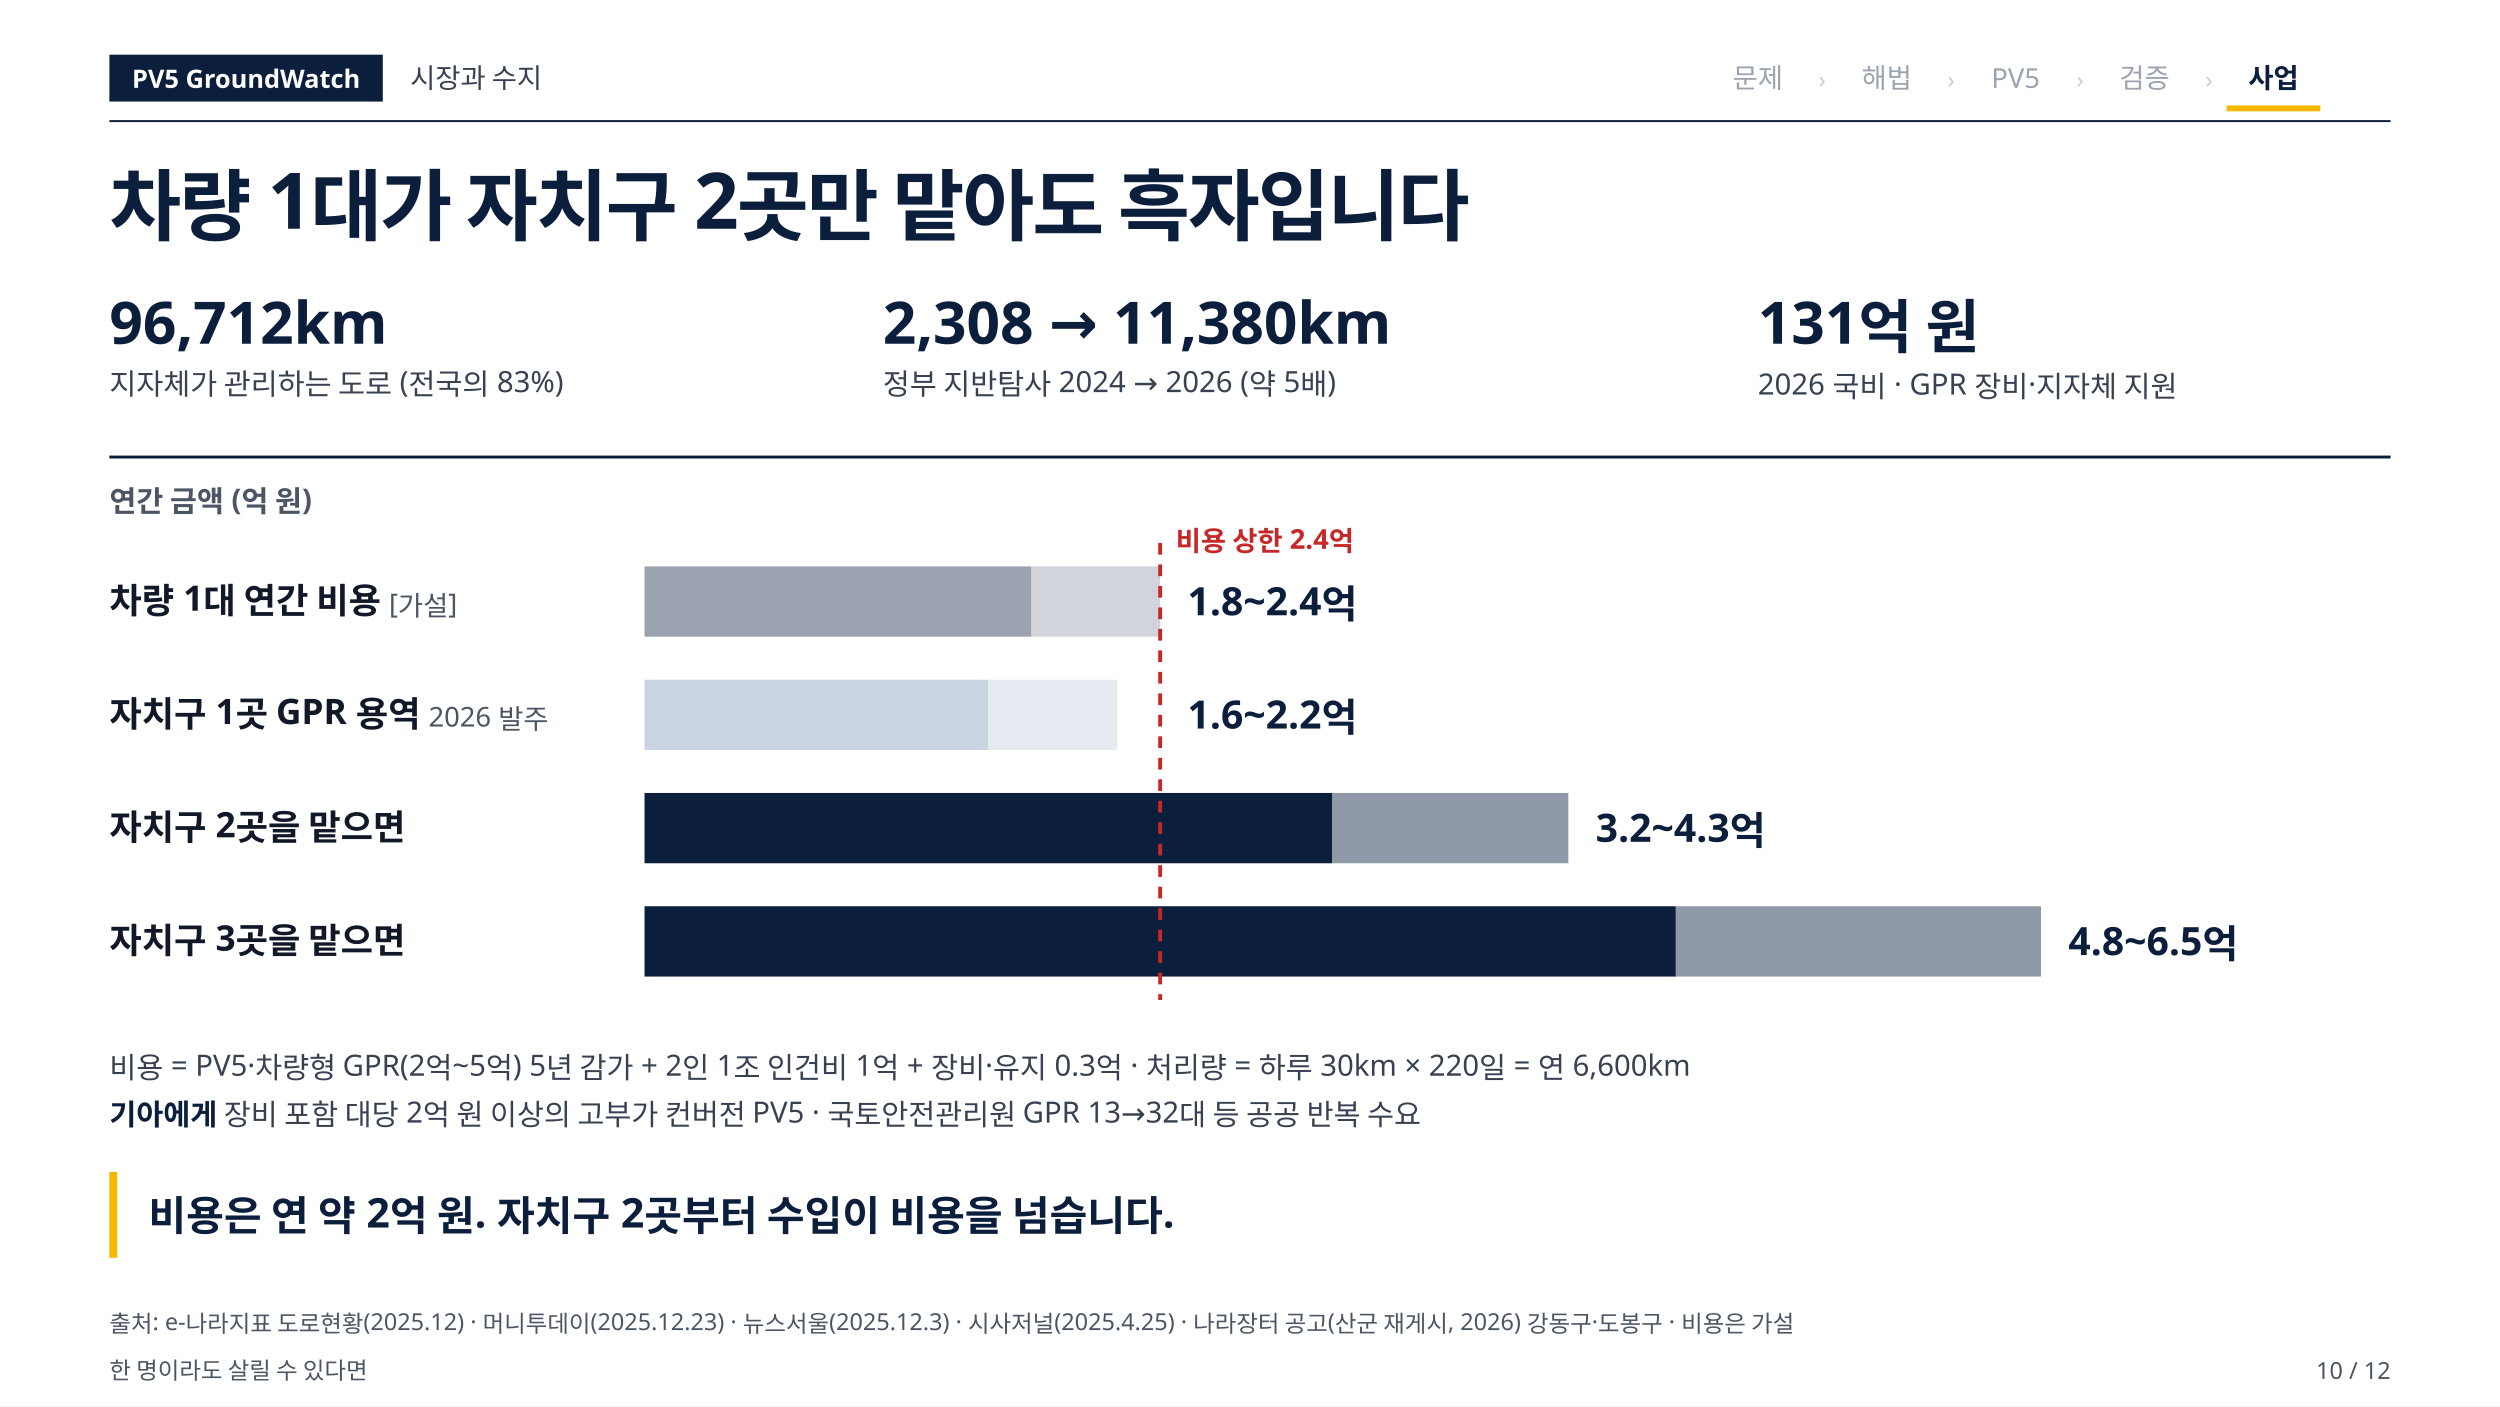
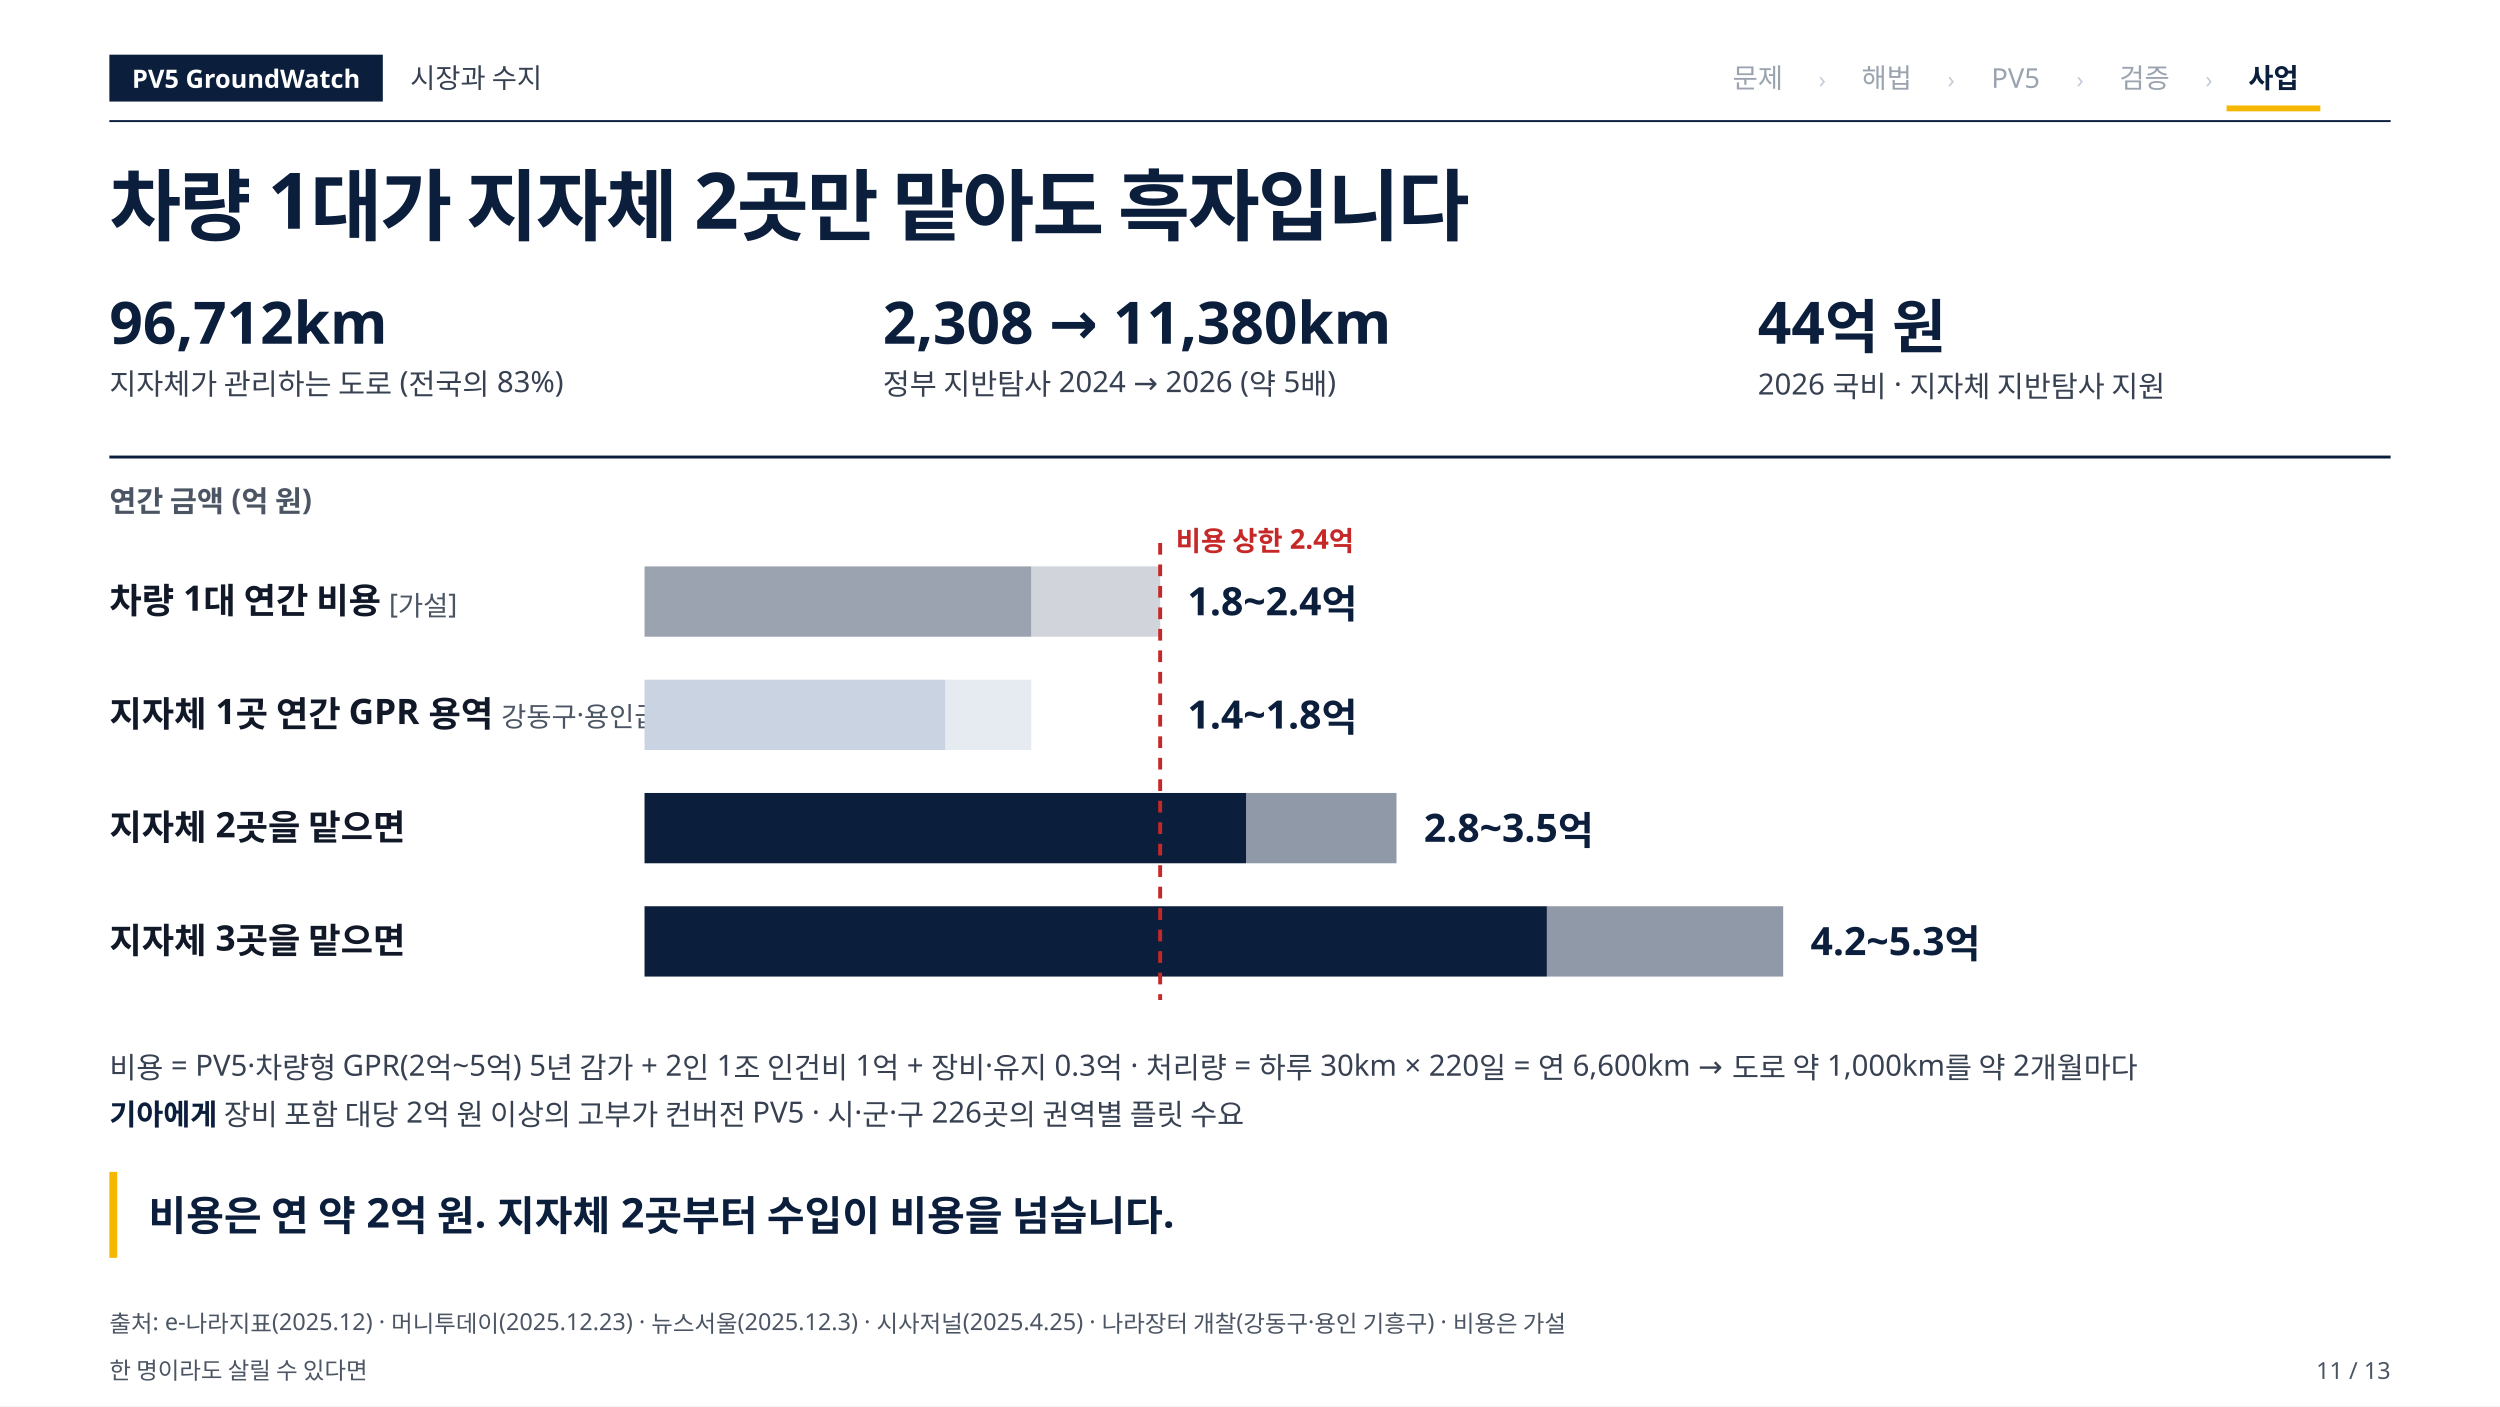
<svg xmlns="http://www.w3.org/2000/svg" viewBox="0 0 1280 720" lang="ko-KR" data-pptx-page-role="content" font-family="Pretendard, 'Malgun Gothic', sans-serif">
  <rect id="bg" x="0" y="0" width="1280" height="720" fill="#FFFFFF" />
  <g id="header" data-pptx-role="header" data-pptx-bounds="56 24 1168 40">
    <rect x="56" y="28" width="140" height="24" fill="#0B1E3C" />
    <text x="126" y="45" font-size="13" font-weight="bold" fill="#FFFFFF" text-anchor="middle">PV5 GroundWatch</text>
    <text x="210" y="45" font-size="14" fill="#374151">시장과 수지</text>
    <text x="900" y="45" font-size="14" font-weight="normal" fill="#9AA3AF" text-anchor="middle">문제</text>
    <text x="933" y="45" font-size="12" fill="#C3CCD9" text-anchor="middle">›</text>
    <text x="966" y="45" font-size="14" font-weight="normal" fill="#9AA3AF" text-anchor="middle">해법</text>
    <text x="999" y="45" font-size="12" fill="#C3CCD9" text-anchor="middle">›</text>
    <text x="1032" y="45" font-size="14" font-weight="normal" fill="#9AA3AF" text-anchor="middle">PV5</text>
    <text x="1065" y="45" font-size="12" fill="#C3CCD9" text-anchor="middle">›</text>
    <text x="1098" y="45" font-size="14" font-weight="normal" fill="#9AA3AF" text-anchor="middle">검증</text>
    <text x="1131" y="45" font-size="12" fill="#C3CCD9" text-anchor="middle">›</text>
    <text x="1164" y="45" font-size="14" font-weight="bold" fill="#0B1E3C" text-anchor="middle">사업</text>
    <rect x="1140" y="54" width="48" height="3" fill="#F5B700" />
    <line x1="56" y1="62" x2="1224" y2="62" stroke="#0B1E3C" stroke-width="1" />
  </g>
  <g id="title" data-pptx-bounds="56 80 1168 56" letter-spacing="-1">
-     <text x="56" y="120" font-size="40" font-weight="bold" fill="#0B1E3C">차량 1대가 자치구 2곳만 맡아도 흑자입니다</text>
+     <text x="56" y="120" font-size="40" font-weight="bold" fill="#0B1E3C">차량 1대가 지자체 2곳만 맡아도 흑자입니다</text>
  </g>
  <g id="market" data-pptx-bounds="56 138 1168 74">
    <text x="56" y="176" font-size="30" font-weight="bold" fill="#0B1E3C">96,712km</text>
    <text x="56" y="202" font-size="15" fill="#374151">지자체가 관리하는 도로 (전국의 83%)</text>
    <text x="452" y="176" font-size="30" font-weight="bold" fill="#0B1E3C">2,308 → 11,380km</text>
    <text x="452" y="202" font-size="15" fill="#374151">정부 지반탐사 2024 → 2026 (약 5배)</text>
-     <text x="900" y="176" font-size="30" font-weight="bold" fill="#0B1E3C">131억 원</text>
-     <text x="900" y="202" font-size="15" fill="#374151">2026 국비 · GPR 장비·지자체 지원</text>
+     <text x="900" y="176" font-size="30" font-weight="bold" fill="#0B1E3C">44억 원</text>
+     <text x="900" y="202" font-size="15" fill="#374151">2026 국비 · 지자체 지반탐사 지원</text>
  </g>
  <g id="bars" data-pptx-bounds="56 232 1168 300">
    <line x1="56" y1="234" x2="1224" y2="234" stroke="#0B1E3C" stroke-width="1.5" />
    <text x="56" y="262" font-size="15" font-weight="bold" fill="#4B5563">연간 금액 (억 원)</text>
    <text x="56" y="314" font-size="18" font-weight="bold" fill="#111827">차량 1대 연간 비용 <tspan font-size="14" font-weight="normal" fill="#4B5563">[가설]</tspan>
    </text>
    <rect x="330" y="290" width="198" height="36" fill="#9AA3AF" />
    <rect x="528" y="290" width="66" height="36" fill="#9AA3AF" fill-opacity="0.45" />
    <text x="608" y="315" font-size="20" font-weight="bold" fill="#0B1E3C">1.8~2.4억</text>
-     <text x="56" y="372" font-size="18" font-weight="bold" fill="#111827">자치구 1곳 GPR 용역 <tspan font-size="14" font-weight="normal" fill="#4B5563">2026 발주</tspan>
+     <text x="56" y="372" font-size="18" font-weight="bold" fill="#111827">지자체 1곳 연간 GPR 용역 <tspan font-size="14" font-weight="normal" fill="#4B5563">강동구·용인급</tspan>
    </text>
-     <rect x="330" y="348" width="176" height="36" fill="#C9D3E2" />
-     <rect x="506" y="348" width="66" height="36" fill="#C9D3E2" fill-opacity="0.45" />
-     <text x="608" y="373" font-size="20" font-weight="bold" fill="#0B1E3C">1.6~2.2억</text>
-     <text x="56" y="430" font-size="18" font-weight="bold" fill="#111827">자치구 2곳을 맡으면 <tspan font-size="14" font-weight="normal" fill="#4B5563" />
+     <rect x="330" y="348" width="154" height="36" fill="#C9D3E2" />
+     <rect x="484" y="348" width="44" height="36" fill="#C9D3E2" fill-opacity="0.45" />
+     <text x="608" y="373" font-size="20" font-weight="bold" fill="#0B1E3C">1.4~1.8억</text>
+     <text x="56" y="430" font-size="18" font-weight="bold" fill="#111827">지자체 2곳을 맡으면 <tspan font-size="14" font-weight="normal" fill="#4B5563" />
    </text>
-     <rect x="330" y="406" width="352" height="36" fill="#0B1E3C" />
-     <rect x="682" y="406" width="121" height="36" fill="#0B1E3C" fill-opacity="0.45" />
-     <text x="817" y="431" font-size="20" font-weight="bold" fill="#0B1E3C">3.2~4.3억</text>
-     <text x="56" y="488" font-size="18" font-weight="bold" fill="#111827">자치구 3곳을 맡으면 <tspan font-size="14" font-weight="normal" fill="#4B5563" />
+     <rect x="330" y="406" width="308" height="36" fill="#0B1E3C" />
+     <rect x="638" y="406" width="77" height="36" fill="#0B1E3C" fill-opacity="0.45" />
+     <text x="729" y="431" font-size="20" font-weight="bold" fill="#0B1E3C">2.8~3.5억</text>
+     <text x="56" y="488" font-size="18" font-weight="bold" fill="#111827">지자체 3곳을 맡으면 <tspan font-size="14" font-weight="normal" fill="#4B5563" />
    </text>
-     <rect x="330" y="464" width="528" height="36" fill="#0B1E3C" />
-     <rect x="858" y="464" width="187" height="36" fill="#0B1E3C" fill-opacity="0.45" />
-     <text x="1059" y="489" font-size="20" font-weight="bold" fill="#0B1E3C">4.8~6.5억</text>
+     <rect x="330" y="464" width="462" height="36" fill="#0B1E3C" />
+     <rect x="792" y="464" width="121" height="36" fill="#0B1E3C" fill-opacity="0.45" />
+     <text x="927" y="489" font-size="20" font-weight="bold" fill="#0B1E3C">4.2~5.3억</text>
    <line x1="594" y1="278" x2="594" y2="512" stroke="#C62828" stroke-width="2" stroke-dasharray="6,5" />
    <text x="602" y="282" font-size="14" font-weight="bold" fill="#C62828">비용 상한 2.4억</text>
  </g>
  <g id="basis" data-pptx-bounds="56 532 1168 50">
-     <text x="56" y="552" font-size="15" fill="#374151">비용 = PV5·차량형 GPR(2억~5억) 5년 감가 + 2인 1조 인건비 1억 + 장비·유지 0.3억 · 처리량 = 하루 30km × 220일 = 연 6,600km</text>
+     <text x="56" y="552" font-size="15" fill="#374151">비용 = PV5·차량형 GPR(2억~5억) 5년 감가 + 2인 1조 인건비 1억 + 장비·유지 0.3억 · 처리량 = 하루 30km × 220일 = 연 6,600km → 도로 약 1,000km를 약 2개월마다</text>
    <text x="56" y="576" font-size="15" fill="#374151">
-       <tspan font-weight="bold" fill="#0B1E3C">기아에게</tspan> 장비 포함 대당 2억 원 이상의 고부가 컨버전 PV5 · 국토안전관리원 GPR 13→32대 등 공공 반복 수요</text>
+       <tspan font-weight="bold" fill="#0B1E3C">기아에게</tspan> 장비 포함 대당 2억 원 이상의 고부가 컨버전 PV5 · 시·군·구 226곳의 권역별 플릿 수요</text>
  </g>
  <g id="conclusion" data-pptx-bounds="56 600 1168 44">
    <rect x="56" y="600" width="4" height="44" fill="#F5B700" />
-     <text x="76" y="630" font-size="21" font-weight="bold" fill="#0B1E3C">비용은 연 약 2억 원. 자치구 2곳부터 수입이 비용을 넘습니다.</text>
+     <text x="76" y="630" font-size="21" font-weight="bold" fill="#0B1E3C">비용은 연 약 2억 원. 지자체 2곳부터 수입이 비용을 넘습니다.</text>
  </g>
  <g id="source" data-pptx-bounds="56 668 1168 20">
-     <text x="56" y="682" font-size="12" fill="#4B5563">출처: e-나라지표 도로현황(2025.12) · 머니투데이(2025.12.23) · 뉴스서울(2025.12.3) · 시사저널(2025.4.25) · 나라장터 공고(산군 재게시, 2026) 강동구·도봉구 · 비용은 가설</text>
+     <text x="56" y="682" font-size="12" fill="#4B5563">출처: e-나라지표(2025.12) · 머니투데이(2025.12.23) · 뉴스서울(2025.12.3) · 시사저널(2025.4.25) · 나라장터 개찰(강동구·용인 기흥구) · 비용은 가설</text>
  </g>
  <g id="footer" data-pptx-role="footer" data-pptx-bounds="56 692 1168 22" fill="#4B5563" font-size="12">
    <text x="56" y="706">한 명이라도 살릴 수 있다면</text>
-     <text x="1224" y="706" text-anchor="end">10 / 12</text>
+     <text x="1224" y="706" text-anchor="end">11 / 13</text>
  </g>
</svg>
